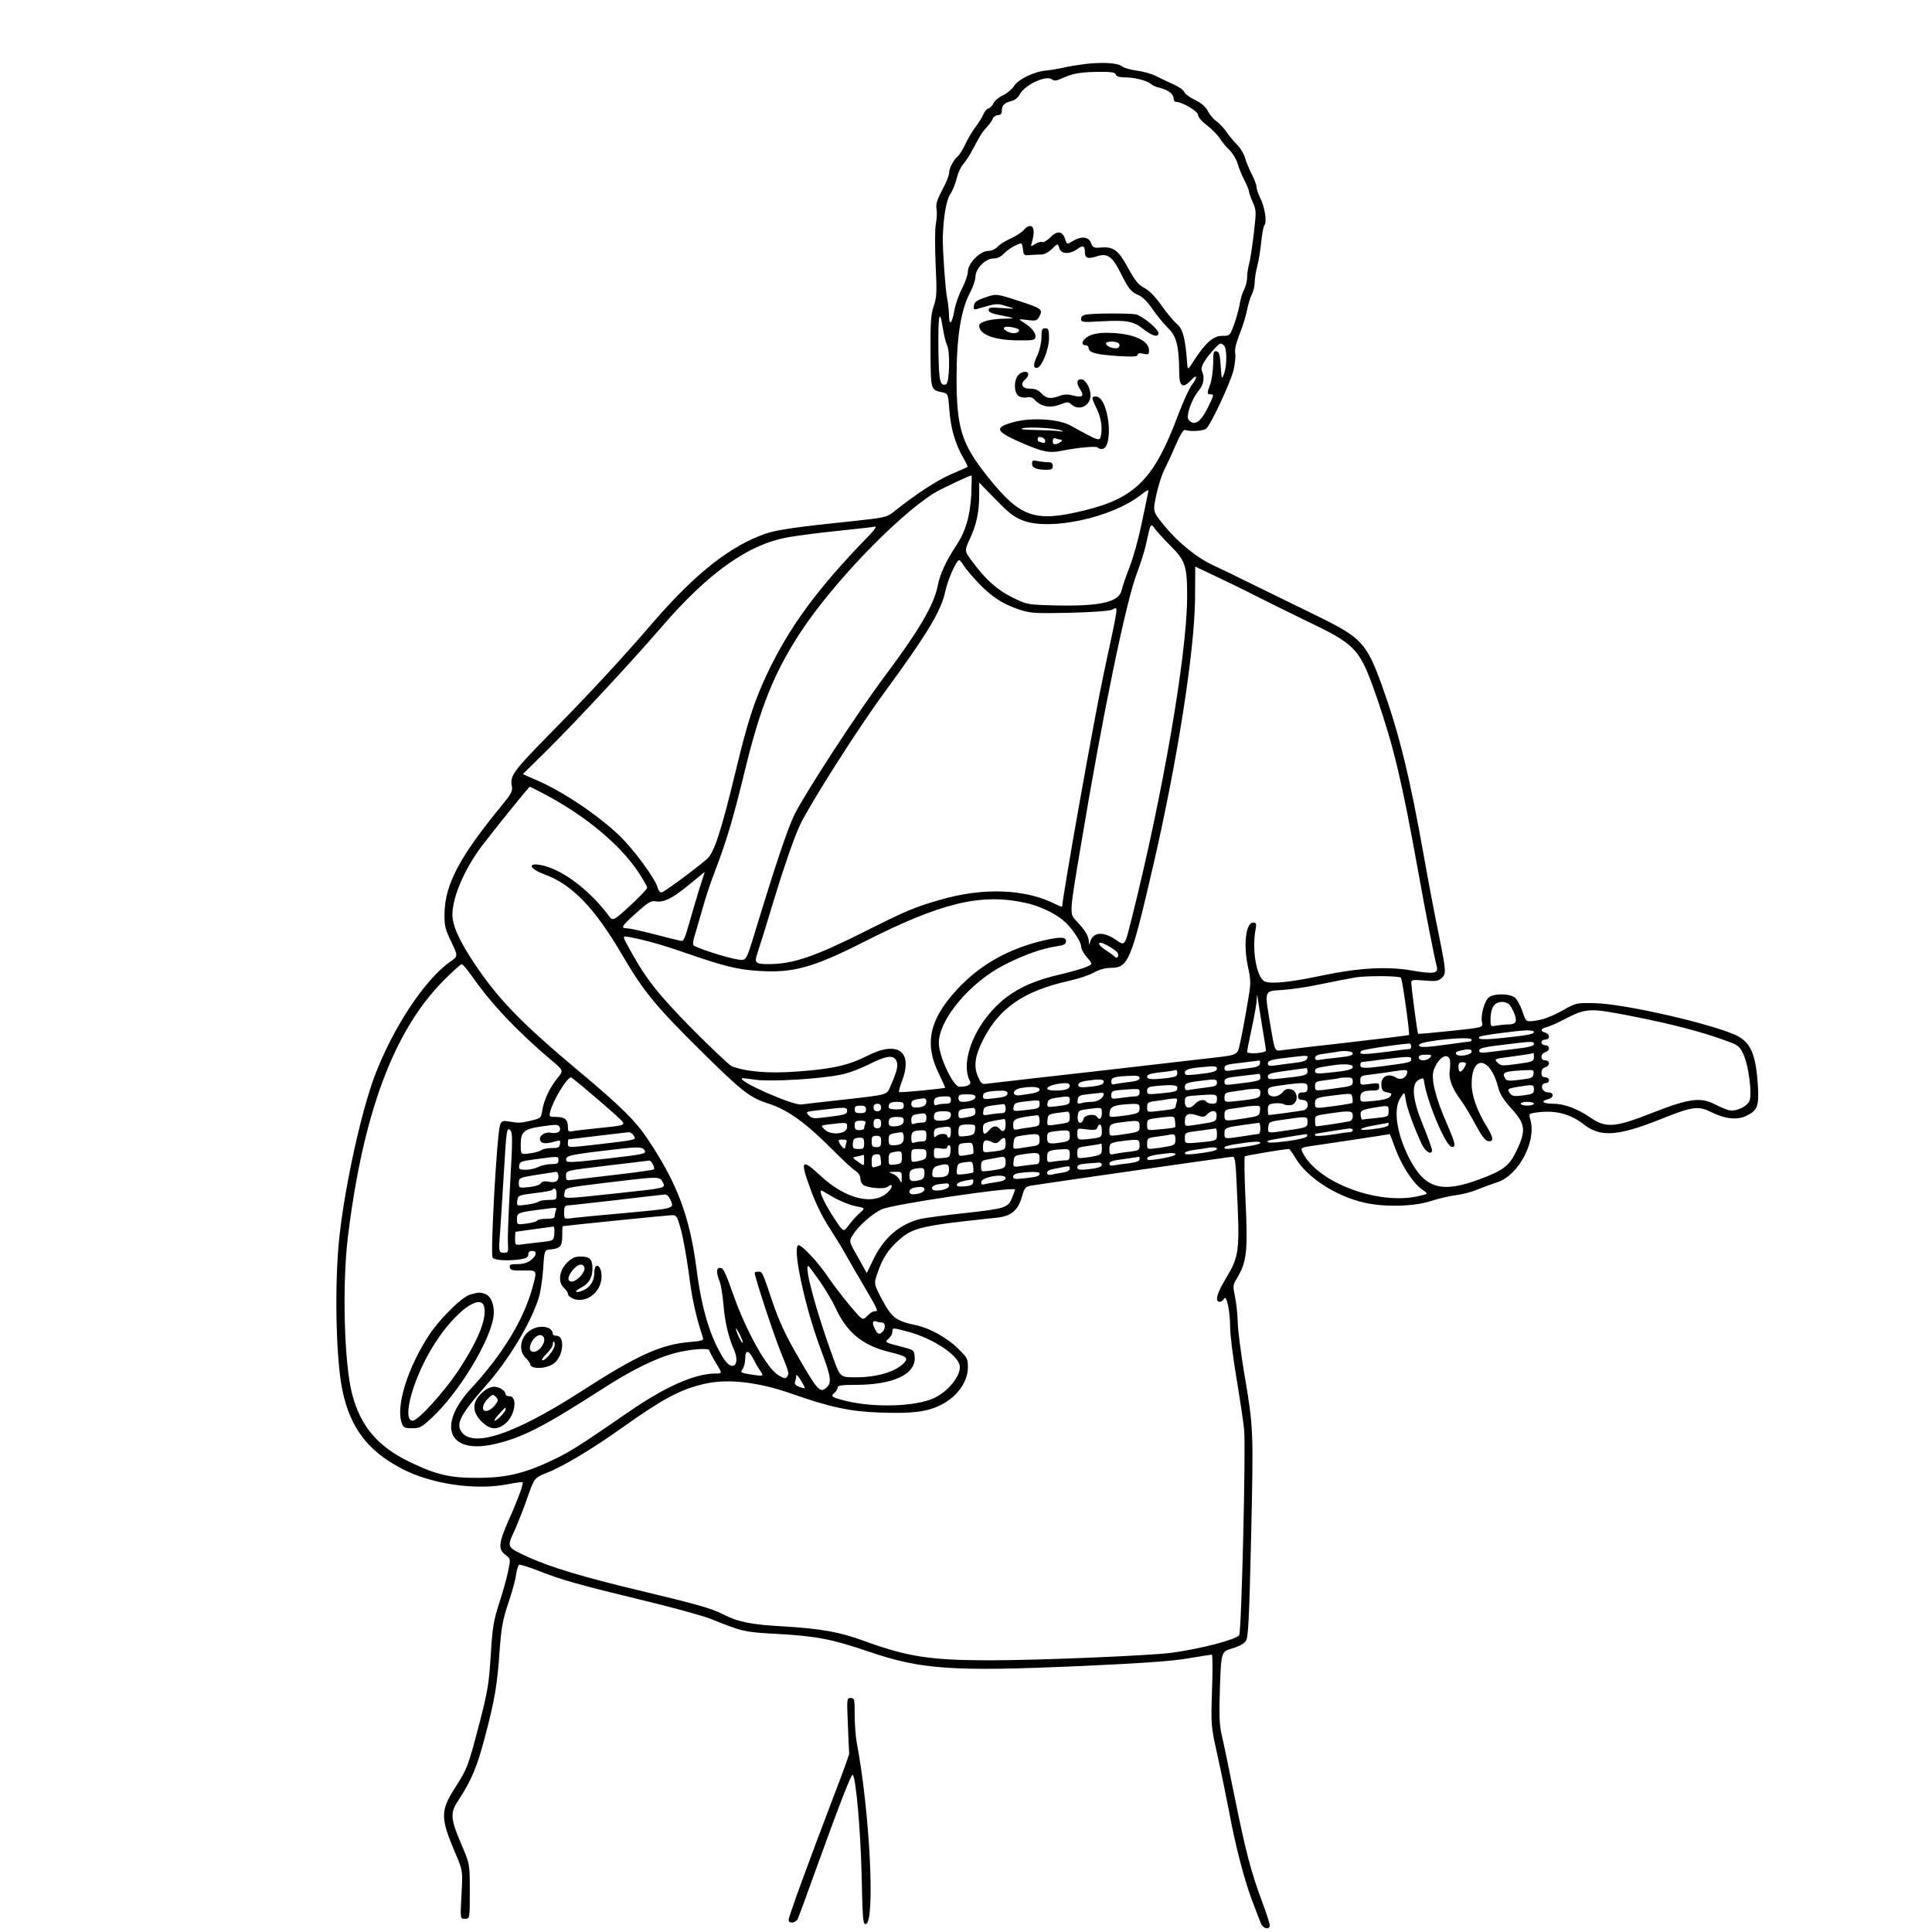
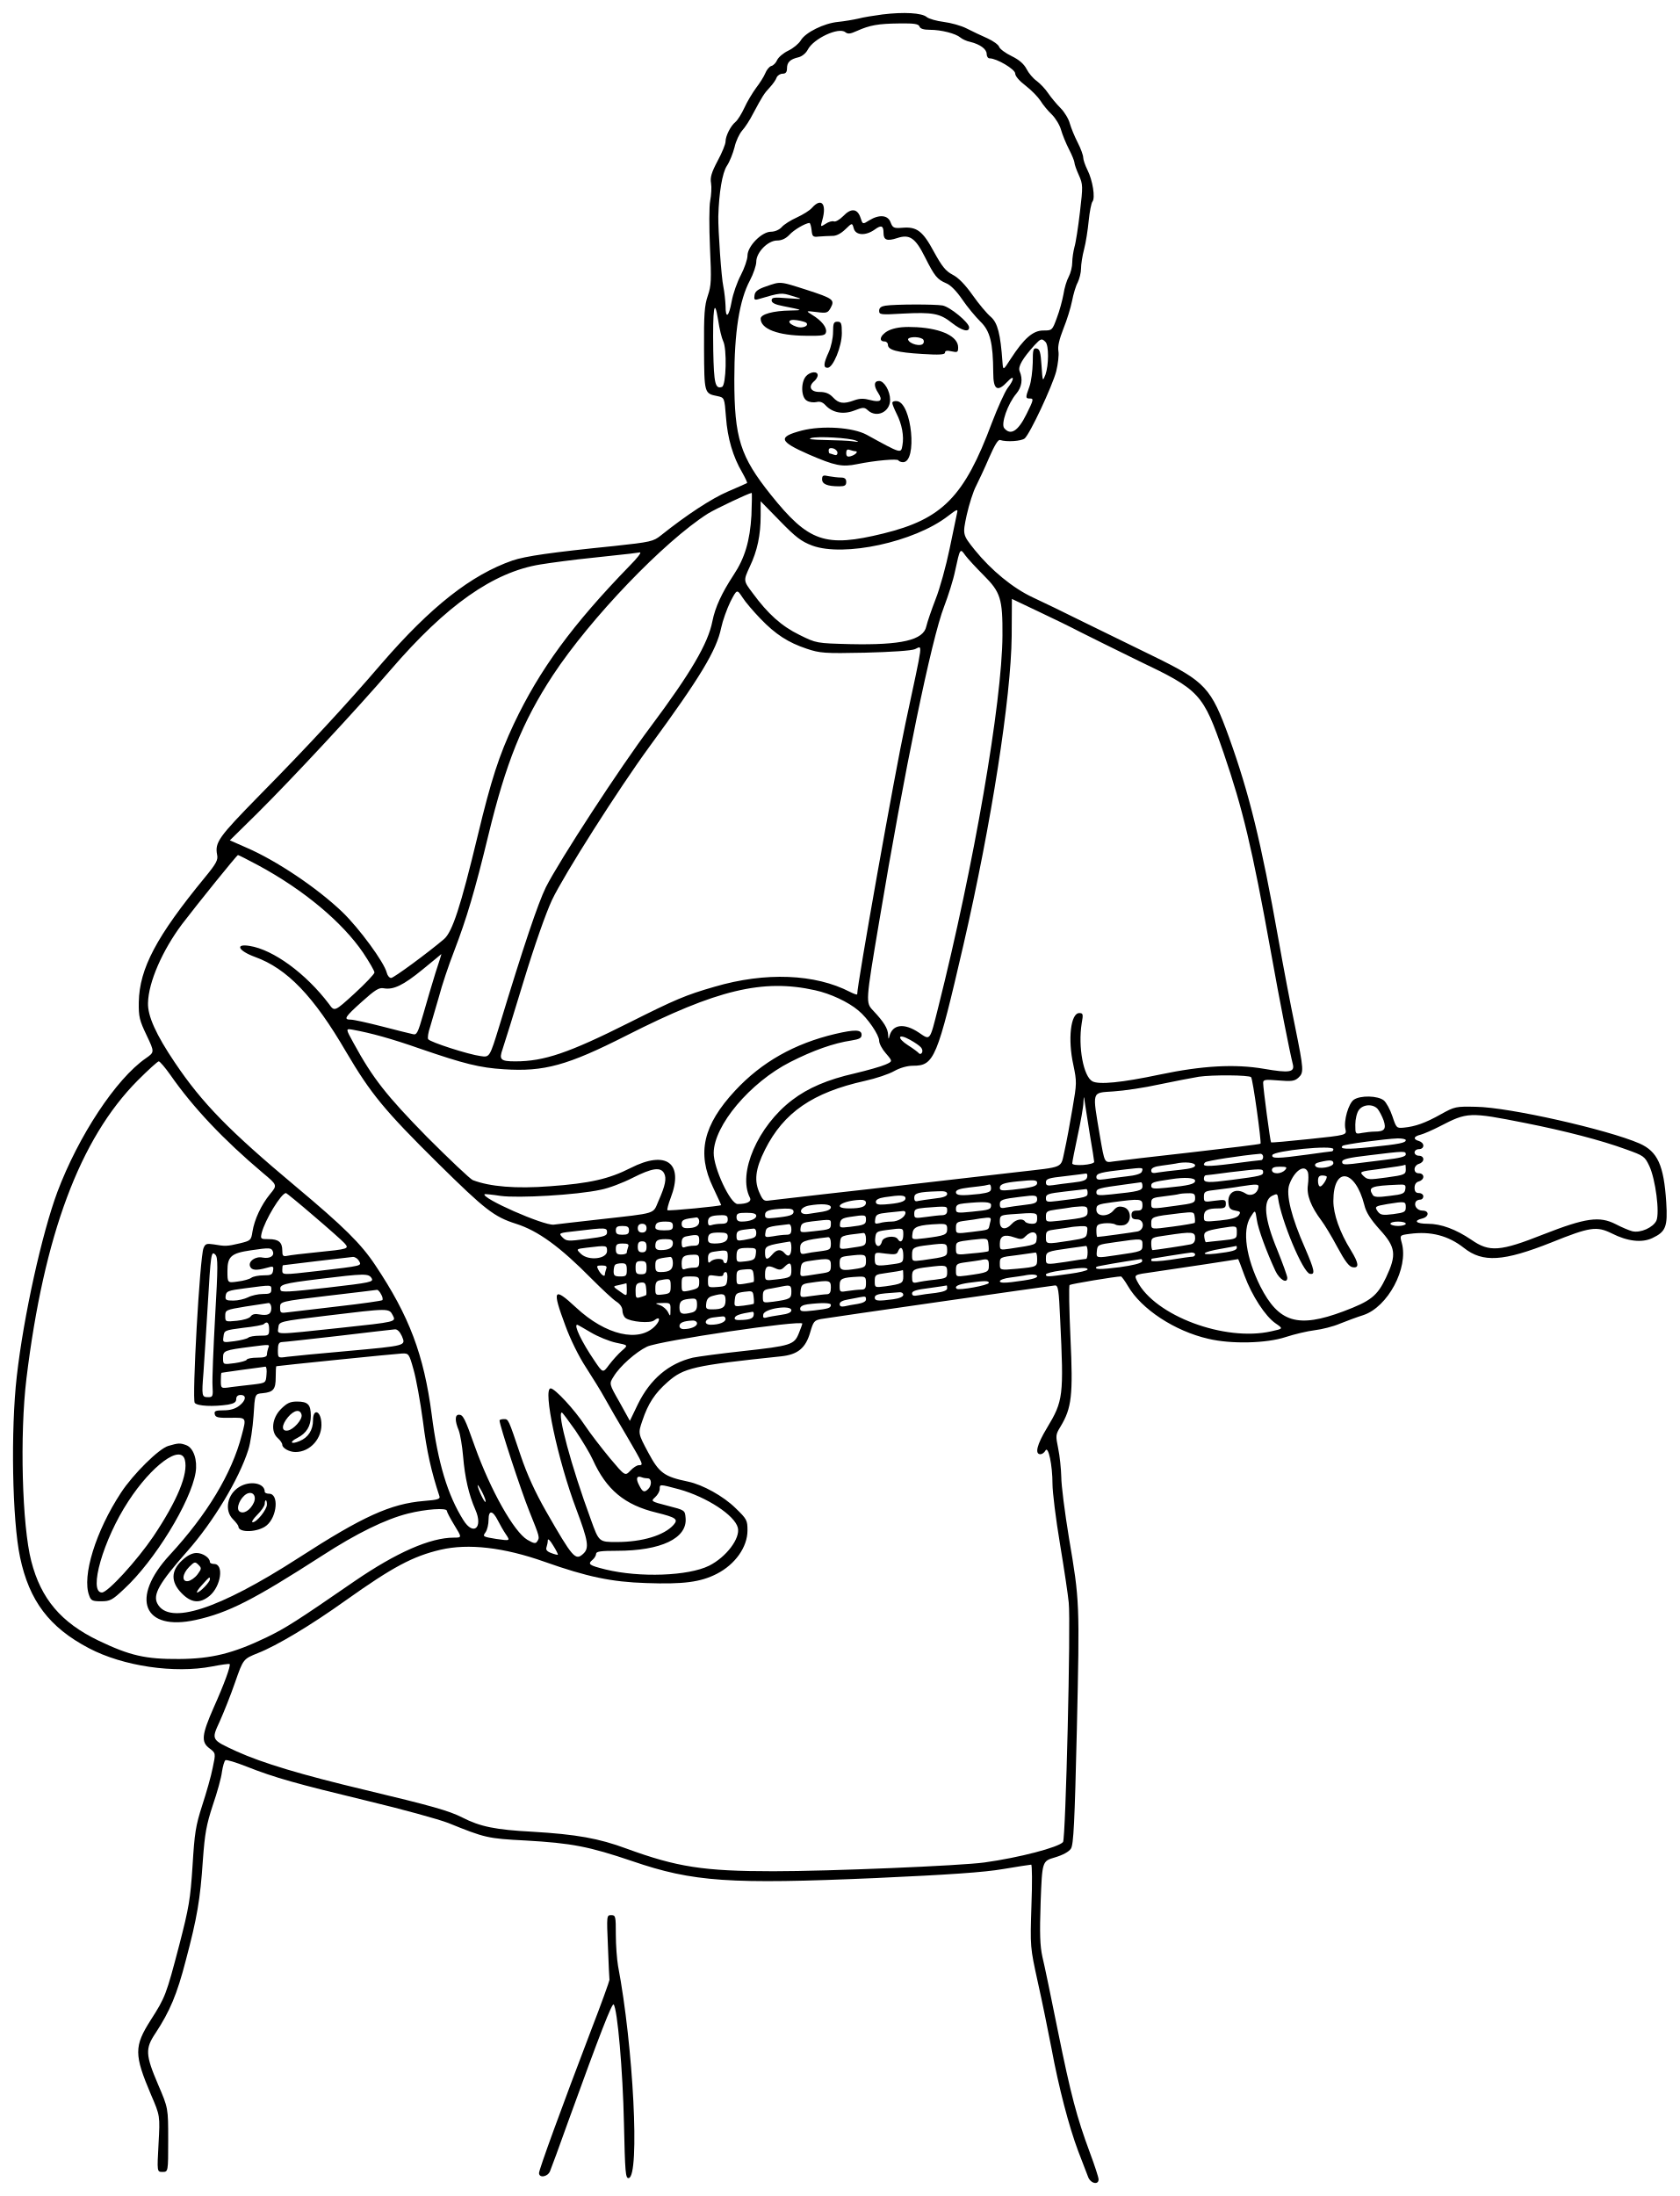
- <svg xmlns="http://www.w3.org/2000/svg" viewBox="0 0 1024 1024" role="img" aria-labelledby="t">
+ <svg xmlns="http://www.w3.org/2000/svg" viewBox="172.35 27.42 765.48 1000.55" role="img" aria-labelledby="t">
  <g transform="translate(0,1024) scale(0.1,-0.1)" fill="currentColor" stroke="none">
    <path d="M5745 9900 c-38 -5 -88 -13 -110 -19 -22 -5 -63 -12 -92 -15 -64 -6 -149 -48 -170 -84 -9 -15 -34 -36 -57 -47 -23 -11 -45 -30 -51 -43 -5 -12 -17 -25 -27 -27 -9 -3 -21 -18 -27 -33 -6 -15 -25 -45 -42 -67 -16 -22 -41 -63 -53 -90 -13 -28 -31 -57 -41 -65 -22 -18 -45 -64 -45 -89 0 -12 -16 -51 -36 -88 -28 -53 -35 -76 -30 -102 3 -18 1 -54 -4 -80 -5 -26 -5 -120 -1 -213 7 -148 6 -173 -10 -220 -15 -44 -18 -85 -17 -241 1 -204 1 -204 61 -216 32 -7 32 -7 39 -96 7 -96 32 -181 74 -252 14 -25 24 -46 22 -48 -1 -1 -41 -19 -88 -39 -74 -32 -186 -105 -305 -200 -34 -27 -46 -30 -213 -48 -286 -29 -404 -46 -463 -66 -189 -66 -372 -210 -597 -470 -161 -188 -342 -383 -558 -602 -184 -188 -202 -212 -191 -269 5 -23 -4 -40 -55 -102 -222 -270 -299 -416 -302 -569 -1 -67 3 -83 36 -152 36 -76 36 -76 -4 -104 -136 -94 -307 -354 -403 -609 -70 -188 -154 -566 -185 -840 -28 -244 -21 -655 15 -825 42 -198 133 -319 314 -414 156 -82 390 -116 561 -83 41 8 77 13 80 11 6 -7 -25 -92 -73 -199 -54 -123 -58 -156 -19 -185 29 -22 29 -22 15 -88 -7 -37 -29 -114 -48 -172 -30 -93 -35 -127 -44 -275 -10 -153 -16 -189 -61 -363 -59 -225 -63 -236 -129 -339 -77 -121 -77 -158 1 -342 41 -95 41 -95 34 -223 -7 -128 -7 -128 18 -128 26 0 26 0 26 146 0 145 0 145 -46 252 -58 136 -59 164 -12 234 65 99 98 176 138 331 52 195 66 279 78 457 9 123 16 161 45 250 20 58 39 126 42 153 4 26 11 50 16 53 5 3 48 -10 96 -29 129 -51 226 -78 549 -156 159 -38 326 -84 370 -101 168 -68 179 -71 353 -80 210 -12 288 -27 486 -94 277 -95 445 -106 1110 -77 330 15 494 26 580 41 66 11 123 20 128 20 4 0 5 -84 1 -187 -6 -188 -6 -188 29 -348 20 -88 47 -223 62 -300 34 -183 80 -358 122 -470 19 -50 39 -102 45 -117 11 -31 48 -39 48 -12 0 9 -18 64 -40 123 -59 159 -86 260 -146 556 -30 149 -61 299 -70 335 -11 51 -13 104 -8 250 7 186 7 186 65 203 37 11 64 26 73 40 12 18 17 118 27 542 13 583 13 585 -36 874 -19 115 -35 240 -35 278 -1 37 -7 96 -14 129 -12 59 -12 63 10 99 52 86 58 143 46 403 -6 130 -8 240 -4 243 6 5 210 39 234 39 3 0 18 -20 32 -44 61 -105 213 -205 366 -240 104 -25 266 -21 353 8 40 13 99 27 132 31 33 4 85 17 115 30 30 12 78 30 107 39 111 37 206 214 175 328 -10 36 -10 36 36 42 96 13 176 -8 247 -64 86 -68 180 -62 399 25 176 71 206 75 275 41 71 -36 137 -44 185 -21 61 29 70 51 63 163 -11 169 -39 231 -122 268 -145 63 -594 165 -745 167 -92 2 -97 1 -160 -34 -71 -40 -117 -56 -169 -61 -33 -3 -34 -2 -52 52 -10 30 -28 63 -39 72 -27 22 -107 24 -137 3 -24 -17 -47 -96 -38 -134 6 -27 6 -27 -165 -45 -94 -10 -172 -17 -174 -15 -4 5 -36 247 -36 271 0 15 9 16 70 11 59 -5 73 -3 90 12 26 24 26 33 -15 236 -20 96 -54 275 -76 399 -78 439 -133 662 -224 915 -82 227 -108 255 -343 370 -86 42 -229 112 -317 155 -88 44 -194 95 -235 114 -90 42 -189 123 -265 217 -55 69 -55 69 -36 158 11 49 30 109 43 133 12 24 39 81 59 128 25 57 41 84 50 81 31 -10 97 -5 112 7 24 20 126 238 144 306 8 33 13 74 10 92 -4 22 4 54 23 103 16 39 33 95 39 125 6 31 17 69 26 85 8 17 15 45 15 63 0 19 6 58 14 88 8 30 17 89 21 130 4 41 12 81 17 87 14 17 1 98 -23 145 -10 20 -19 46 -19 56 0 10 -11 41 -25 68 -14 27 -30 66 -36 87 -5 20 -24 52 -42 70 -18 18 -43 48 -56 67 -13 20 -37 45 -53 57 -16 11 -37 36 -46 54 -12 23 -33 42 -68 59 -29 14 -54 33 -57 42 -3 10 -27 27 -53 39 -27 12 -70 32 -95 45 -25 13 -73 26 -105 30 -32 4 -67 14 -77 22 -21 19 -104 24 -202 12z m169 -55 c3 -10 19 -15 48 -15 51 0 117 -17 138 -35 8 -7 29 -17 45 -20 45 -11 75 -33 75 -55 0 -11 6 -20 13 -20 33 0 117 -50 117 -69 0 -12 19 -34 48 -56 26 -20 56 -51 67 -68 11 -18 34 -46 52 -63 17 -17 36 -48 42 -70 6 -21 22 -61 36 -88 14 -27 25 -55 25 -61 0 -7 9 -33 20 -57 19 -43 19 -50 5 -169 -8 -68 -19 -140 -25 -159 -5 -19 -10 -51 -10 -70 0 -19 -7 -48 -16 -65 -9 -16 -20 -52 -24 -80 -5 -27 -18 -76 -30 -107 -21 -58 -22 -58 -62 -58 -47 0 -88 -36 -149 -130 -34 -53 -34 -53 -37 -14 -9 128 -22 179 -53 206 -17 14 -55 59 -83 99 -34 48 -65 80 -91 93 -32 17 -48 37 -85 104 -51 95 -78 116 -145 110 -39 -3 -43 0 -53 25 -12 33 -51 37 -97 9 -30 -19 -30 -19 -40 12 -14 42 -43 45 -79 7 -16 -16 -35 -27 -42 -24 -8 3 -25 -2 -38 -11 -24 -15 -24 -15 -15 17 21 74 -4 104 -47 56 -10 -12 -41 -31 -69 -44 -27 -12 -59 -32 -69 -44 -11 -12 -31 -21 -49 -21 -42 0 -107 -66 -107 -109 0 -17 -14 -57 -30 -88 -17 -32 -36 -86 -42 -120 -13 -72 -28 -83 -28 -20 -1 23 -5 62 -10 87 -9 40 -24 255 -23 320 3 107 18 198 39 230 13 19 28 58 35 85 6 28 22 61 34 75 13 14 36 49 51 79 43 80 49 90 76 119 14 15 28 35 31 45 4 9 16 17 27 17 14 0 20 7 20 24 0 28 14 42 53 51 16 4 34 19 42 35 26 50 141 104 171 79 12 -9 22 -8 53 6 58 26 97 33 192 34 69 1 88 -2 93 -14z m-492 -927 c3 -30 6 -33 33 -30 17 1 43 3 60 3 19 -1 40 10 61 30 31 30 31 30 38 5 8 -33 54 -36 96 -6 30 22 40 18 40 -16 0 -32 16 -38 62 -23 57 19 83 1 127 -87 44 -87 55 -101 97 -119 20 -8 47 -36 73 -74 23 -34 60 -78 82 -100 45 -43 58 -97 59 -233 0 -79 19 -90 65 -41 32 35 33 12 0 -30 -13 -18 -45 -89 -71 -157 -126 -338 -226 -439 -495 -505 -265 -65 -340 -39 -513 177 -139 174 -166 258 -166 525 0 216 23 361 71 451 16 30 29 69 29 85 0 43 53 97 95 97 21 0 40 9 56 26 21 23 71 52 91 54 4 0 8 -15 10 -32z m-403 -506 c18 -34 14 -201 -5 -209 -31 -11 -37 15 -40 164 -3 195 5 248 22 142 6 -42 17 -85 23 -97z m1469 -4 c16 -16 15 -106 0 -149 -13 -33 -13 -33 -18 41 -4 61 -8 75 -22 78 -16 3 -18 -5 -18 -65 -1 -37 -7 -86 -15 -108 -19 -52 -19 -55 4 -55 16 0 14 -8 -18 -72 -38 -77 -72 -98 -101 -63 -16 19 16 111 55 157 25 30 31 66 15 103 -8 21 14 58 68 118 29 31 33 32 50 15z m-1340 -790 c-7 -117 -30 -195 -82 -273 -53 -81 -83 -145 -96 -210 -20 -102 -99 -236 -282 -481 -139 -185 -416 -610 -477 -731 -36 -74 -100 -263 -212 -632 -44 -143 -44 -143 -85 -137 -55 7 -232 64 -239 77 -4 5 0 31 9 57 8 26 26 88 40 137 13 50 44 143 69 207 57 149 94 272 156 528 80 330 155 517 294 729 172 261 507 610 707 737 38 23 186 93 199 94 2 0 1 -46 -1 -102z m277 -138 c144 -53 465 16 618 134 43 33 47 34 42 14 -3 -13 -18 -86 -34 -163 -16 -77 -44 -180 -64 -230 -19 -49 -38 -105 -42 -123 -13 -63 -114 -86 -348 -81 -153 4 -153 4 -230 42 -82 40 -144 96 -213 190 -43 57 -43 57 -14 120 35 73 50 145 50 234 l0 65 88 -90 c72 -74 97 -93 147 -112z m782 -136 c76 -76 86 -106 85 -274 -2 -305 -130 -1047 -293 -1695 -39 -155 -35 -150 -88 -114 -67 45 -120 38 -134 -16 -4 -16 -5 -15 -6 5 -1 30 -20 60 -68 111 -35 37 -35 37 27 405 115 690 239 1290 296 1436 19 50 42 122 50 162 23 106 23 105 47 71 12 -16 50 -57 84 -91z m-1614 44 c-261 -269 -410 -472 -528 -721 -67 -143 -103 -253 -164 -507 -79 -328 -116 -440 -154 -473 -73 -62 -229 -177 -241 -177 -8 0 -17 11 -20 24 -12 48 -126 203 -203 277 -115 110 -300 234 -437 293 l-75 33 126 124 c159 158 453 474 607 653 253 294 467 445 682 480 49 8 154 22 234 30 80 9 159 17 175 19 17 2 37 5 45 6 8 0 -13 -27 -47 -61z m596 -241 c69 -72 127 -109 211 -137 60 -20 80 -22 265 -18 118 3 211 9 228 16 36 15 40 51 -43 -338 -49 -227 -220 -1189 -220 -1234 0 -4 -14 1 -32 10 -160 83 -386 92 -618 24 -132 -38 -179 -58 -390 -164 -275 -138 -387 -176 -518 -176 -68 0 -75 8 -58 56 8 23 51 162 96 310 49 161 101 309 129 369 54 114 303 506 445 700 231 315 305 438 326 540 7 33 26 86 42 119 30 58 30 58 55 20 14 -22 51 -65 82 -97z m1456 -60 c39 -20 159 -79 267 -132 281 -134 294 -149 388 -420 87 -255 129 -428 215 -905 41 -229 85 -452 100 -512 10 -38 -15 -42 -131 -22 -133 23 -284 14 -474 -26 -175 -37 -278 -47 -308 -31 -41 22 -66 157 -49 264 8 43 6 47 -11 47 -39 0 -53 -119 -27 -236 16 -77 16 -84 -4 -199 -11 -66 -27 -152 -36 -192 -19 -83 4 -72 -220 -98 -500 -58 -677 -78 -875 -100 -124 -14 -237 -27 -251 -29 -22 -4 -29 1 -42 30 -28 58 -22 112 23 202 85 169 217 260 455 313 50 11 110 31 134 45 27 15 60 24 85 24 97 0 110 31 230 550 128 555 217 1129 220 1406 l1 171 120 -57 c66 -31 152 -73 190 -93z m-3746 -1063 c208 -112 385 -260 480 -400 28 -42 51 -82 51 -89 0 -7 -41 -50 -91 -96 -91 -83 -91 -83 -116 -48 -105 139 -254 248 -362 265 -68 11 -52 -22 24 -50 147 -53 268 -179 416 -433 112 -190 174 -266 420 -509 214 -211 254 -242 354 -274 101 -32 201 -105 345 -251 47 -47 97 -94 113 -104 16 -10 27 -26 27 -40 0 -12 6 -28 14 -34 22 -18 113 -26 131 -11 26 21 30 2 5 -25 -74 -78 -226 -43 -362 84 -102 95 -110 83 -48 -83 22 -61 62 -142 93 -189 29 -45 69 -109 87 -142 18 -33 64 -112 102 -176 74 -127 75 -129 53 -129 -9 0 -26 -11 -39 -25 -24 -25 -24 -25 -93 57 -38 46 -89 112 -113 148 -48 73 -138 170 -157 170 -37 0 32 -326 117 -551 54 -144 60 -177 31 -203 -35 -32 -47 -19 -169 194 -49 86 -86 166 -116 255 -57 169 -55 165 -77 165 -10 0 -19 -3 -19 -6 0 -22 98 -320 135 -412 49 -122 49 -121 36 -140 -6 -10 -15 -9 -44 8 -61 36 -168 226 -239 424 -46 130 -54 146 -73 146 -19 0 -19 -28 -1 -71 7 -19 16 -72 20 -119 8 -96 26 -175 56 -243 36 -82 -9 -121 -55 -47 -71 113 -116 260 -144 480 -36 274 -102 449 -257 681 -65 98 -143 175 -364 360 -301 252 -425 378 -550 564 -85 126 -124 212 -122 271 2 95 66 240 155 359 71 93 250 315 255 315 3 0 44 -21 91 -46z m809 -491 c-15 -49 -40 -132 -55 -186 -25 -87 -30 -98 -48 -93 -11 2 -74 18 -140 35 -66 17 -130 31 -142 31 -36 0 -28 12 50 82 60 54 78 65 99 61 44 -8 89 13 178 86 47 38 85 70 85 70 1 1 -11 -38 -27 -86z m1730 -79 c69 -15 151 -53 197 -92 43 -35 95 -112 95 -138 0 -13 14 -39 31 -58 31 -36 31 -36 -3 -51 -18 -8 -81 -26 -140 -40 -123 -28 -212 -66 -284 -121 -157 -119 -250 -334 -193 -445 9 -18 -13 -29 -56 -29 -33 0 -110 165 -109 233 1 125 166 321 349 414 104 53 198 86 278 98 37 6 47 11 47 26 0 24 -30 25 -120 4 -186 -44 -335 -128 -456 -258 -146 -157 -176 -285 -101 -441 20 -43 37 -79 37 -81 0 -4 -240 -28 -245 -23 -2 2 4 28 15 56 61 159 -20 219 -183 136 -98 -50 -187 -70 -367 -83 -155 -12 -274 -2 -352 28 -12 5 -106 94 -209 197 -185 189 -246 266 -334 427 -37 67 -37 67 -3 61 82 -15 174 -40 308 -87 198 -68 269 -86 380 -93 183 -12 289 17 559 154 412 209 621 259 859 206z m483 -261 c6 -7 8 -17 4 -24 -4 -6 -10 -7 -14 -2 -3 4 -25 21 -49 36 -54 35 -46 56 9 25 22 -12 45 -28 50 -35z m-3421 -125 c103 -148 242 -295 421 -446 67 -56 67 -56 33 -97 -40 -49 -71 -115 -80 -171 -6 -39 -8 -41 -57 -53 -59 -14 -67 -14 -119 -5 -33 5 -39 3 -47 -17 -17 -41 -53 -689 -40 -705 12 -15 85 -18 152 -8 27 5 37 11 37 25 0 12 7 19 20 19 28 0 25 -25 -6 -49 -18 -14 -41 -21 -71 -21 -37 0 -44 -3 -41 -17 3 -15 14 -18 71 -17 75 1 74 3 52 -80 -45 -174 -158 -361 -328 -545 -182 -197 -121 -349 119 -296 149 33 262 91 576 293 156 101 288 166 392 192 80 20 176 27 176 12 0 -5 15 -34 34 -65 35 -57 35 -57 -2 -57 -108 0 -262 -68 -452 -198 -264 -182 -314 -214 -403 -257 -152 -73 -250 -97 -397 -98 -153 -1 -224 15 -368 84 -170 82 -262 190 -306 362 -42 161 -53 577 -22 832 80 654 243 1092 507 1358 48 48 91 87 96 87 5 0 29 -28 53 -62z m4925 -10 c8 -7 48 -298 43 -303 -2 -3 -146 -20 -319 -40 -173 -19 -330 -38 -351 -41 -42 -6 -40 -10 -62 116 -35 209 -39 196 61 203 48 3 143 17 210 32 68 14 149 30 180 35 61 9 228 8 238 -2z m-735 -260 c11 -64 20 -121 20 -126 0 -6 -23 -12 -50 -14 -29 -2 -50 1 -50 7 0 6 11 63 25 128 14 64 26 132 26 150 2 32 2 32 6 2 2 -16 13 -82 23 -147z m1312 115 c8 -10 20 -33 27 -52 13 -39 4 -51 -40 -51 -15 0 -41 -3 -58 -6 -31 -6 -31 -6 -31 38 0 24 7 54 16 66 19 27 65 29 86 5z m673 -64 c181 -36 344 -78 459 -120 81 -29 85 -32 106 -76 28 -60 48 -213 32 -249 -15 -31 -72 -57 -110 -48 -15 4 -48 18 -75 32 -74 38 -137 29 -329 -46 -199 -79 -247 -82 -329 -25 -71 48 -138 73 -199 73 -53 0 -67 14 -25 24 32 8 33 36 1 36 -24 0 -41 23 -30 41 3 5 12 9 20 9 8 0 14 7 14 15 0 8 -9 15 -20 15 -14 0 -20 7 -20 24 0 15 7 26 20 29 11 3 20 12 20 21 0 9 -8 16 -20 16 -13 0 -20 7 -20 19 0 10 9 21 20 24 11 3 20 12 20 21 0 9 -8 16 -20 16 -11 0 -20 7 -20 15 0 8 9 15 20 15 12 0 20 7 20 16 0 9 -9 18 -20 21 -28 8 -25 21 8 29 15 4 54 21 87 38 126 65 133 66 390 15z m-545 -78 c0 -12 -27 -18 -163 -32 -106 -11 -141 -9 -125 6 6 7 195 32 251 34 20 0 37 -3 37 -8z m-330 -41 c0 -5 -3 -10 -7 -10 -5 0 -55 -7 -113 -15 -133 -18 -163 -19 -158 -2 7 20 278 47 278 27z m330 -24 c0 -10 -27 -17 -97 -25 -54 -7 -119 -15 -145 -18 -39 -4 -48 -3 -48 9 0 12 27 19 123 30 163 20 167 20 167 4z m-650 -11 c0 -8 -4 -15 -9 -15 -5 0 -64 -7 -131 -16 -118 -15 -144 -14 -124 6 7 7 160 31 252 39 6 0 12 -6 12 -14z m320 -29 c0 -18 -71 -30 -82 -13 -5 8 2 14 20 18 46 11 62 10 62 -5z m-630 -10 c0 -9 -20 -15 -67 -20 -38 -4 -83 -9 -100 -12 -26 -5 -33 -3 -33 9 0 11 14 18 48 22 26 3 54 8 62 9 42 10 90 5 90 -8z m960 -19 c0 -22 -6 -25 -87 -36 -81 -11 -87 -11 -106 7 -19 19 -18 20 69 31 80 11 114 16 122 20 1 0 2 -10 2 -22z m-1203 -10 c-3 -9 -29 -17 -69 -21 -34 -4 -80 -10 -100 -13 -30 -4 -38 -2 -38 10 0 17 19 22 135 35 78 9 80 9 72 -11z m653 8 c-7 -8 -23 -15 -36 -15 -15 0 -24 6 -24 15 0 11 11 15 36 15 31 0 35 -2 24 -15z m-2830 -15 c12 -23 6 -55 -26 -127 -26 -60 -3 -53 -269 -83 -99 -11 -193 -22 -208 -24 -46 -5 -334 122 -315 139 1 1 35 -2 73 -8 80 -11 346 4 456 28 37 7 102 32 145 54 89 45 128 51 144 21z m2730 5 c0 -15 -12 -18 -143 -35 -107 -14 -127 -13 -127 5 0 8 3 15 8 16 4 0 54 6 112 14 142 17 150 17 150 0z m204 0 c3 -9 3 -35 0 -58 -7 -46 14 -99 62 -163 13 -17 46 -71 72 -120 35 -65 54 -90 70 -92 31 -5 28 18 -8 77 -51 82 -80 165 -80 225 0 159 99 146 141 -18 8 -34 28 -65 70 -112 74 -81 78 -115 29 -219 -40 -84 -69 -107 -194 -154 -208 -78 -295 -51 -379 114 -65 131 -83 254 -45 315 22 35 22 35 29 -11 6 -43 45 -148 85 -234 19 -40 54 -60 54 -31 0 8 -21 66 -46 128 -58 140 -66 223 -24 245 23 11 25 11 28 -10 14 -101 113 -339 145 -345 26 -5 21 17 -22 117 -62 140 -88 244 -72 289 23 64 70 96 85 57z m-1006 -22 c-2 -14 -18 -20 -63 -25 -33 -4 -75 -9 -92 -12 -27 -4 -33 -1 -33 13 0 16 13 20 88 28 48 6 91 11 95 12 5 0 7 -7 5 -16z m1092 1 c0 -13 -21 -44 -30 -44 -6 0 -10 11 -10 25 0 18 5 25 20 25 11 0 20 -3 20 -6z m-600 -18 c0 -15 -28 -22 -132 -32 -58 -6 -68 -4 -68 9 0 15 7 18 90 30 62 10 110 7 110 -7z m-720 -10 c0 -15 -21 -21 -112 -31 -49 -5 -58 -4 -58 9 0 16 19 23 80 29 77 8 90 7 90 -7z m480 -15 c0 -20 -17 -24 -142 -37 -58 -6 -68 -5 -68 9 0 17 11 20 130 36 36 5 68 9 73 10 4 0 7 -7 7 -18z m-690 -10 c0 -15 -10 -19 -52 -25 -83 -9 -108 -8 -108 8 0 10 17 16 58 21 31 3 64 8 72 9 8 2 18 4 23 5 4 0 7 -7 7 -18z m1218 3 c-5 -28 -35 -41 -58 -26 -45 28 -84 5 -78 -45 2 -22 9 -29 31 -33 24 -4 26 -7 15 -22 -9 -11 -36 -18 -85 -23 -73 -7 -73 -7 -73 18 0 28 16 37 66 37 28 0 34 4 34 21 0 19 -4 20 -50 14 -49 -7 -50 -6 -50 18 0 24 4 26 58 32 31 4 80 10 107 15 79 12 87 12 83 -6z m670 -6 c-3 -20 -11 -24 -72 -31 -53 -7 -71 -6 -77 5 -22 35 -7 41 114 46 34 2 38 0 35 -20z m-1448 -17 c0 -19 -4 -21 -137 -37 -48 -6 -53 -5 -53 13 0 18 10 21 88 30 48 5 90 11 95 11 4 1 7 -6 7 -17z m-640 -5 c0 -10 -17 -17 -57 -21 -32 -4 -66 -9 -75 -11 -13 -4 -18 0 -18 15 0 21 19 26 108 29 30 2 42 -2 42 -12z m-2887 -100 c67 -57 130 -113 140 -124 23 -26 21 -27 -128 -42 -60 -6 -120 -13 -132 -16 -20 -4 -23 0 -23 24 0 38 -17 52 -62 52 -37 0 -38 1 -32 28 15 59 89 182 111 182 2 0 60 -47 126 -104z m4017 81 c0 -22 -6 -24 -89 -35 -115 -16 -111 -16 -111 12 0 22 5 25 58 31 31 4 62 8 67 10 6 2 25 4 43 4 27 1 32 -3 32 -22z m-1320 -1 c0 -15 -28 -23 -95 -28 -30 -2 -40 1 -40 12 0 10 14 17 40 21 72 11 95 10 95 -5z m600 -5 c0 -15 -10 -20 -57 -25 -32 -4 -70 -9 -85 -12 -23 -5 -28 -2 -28 15 0 20 11 24 95 34 68 9 75 7 75 -12z m-780 -15 c0 -18 -22 -26 -77 -26 -81 0 -36 35 50 39 17 1 27 -4 27 -13z m1260 -11 c0 -20 -5 -25 -25 -25 -18 0 -25 -5 -25 -20 0 -15 7 -20 25 -20 34 0 36 -47 3 -55 -20 -4 -172 -25 -184 -25 -2 0 -4 13 -4 29 0 25 4 29 35 33 19 2 42 0 51 -5 8 -5 26 -6 40 -3 37 10 35 73 -3 82 -20 5 -30 2 -44 -14 -25 -32 -79 -31 -79 2 0 22 5 25 73 34 127 17 137 16 137 -13z m-690 1 c0 -21 -6 -23 -87 -31 -69 -7 -73 -6 -73 13 0 17 8 22 38 25 89 9 122 7 122 -7z m1890 -10 c0 -22 -5 -25 -57 -32 -48 -6 -58 -4 -70 11 -16 23 -15 25 44 35 80 13 83 12 83 -14z m-2620 -1 c0 -9 -14 -16 -37 -20 -21 -3 -50 -8 -65 -10 -47 -7 -45 29 2 38 57 10 100 7 100 -8z m530 -15 c0 -14 -7 -20 -22 -21 -13 0 -47 -4 -75 -8 -51 -7 -53 -6 -53 15 0 20 6 23 48 27 104 8 102 8 102 -13z m640 -4 c0 -26 -10 -29 -127 -42 -63 -7 -63 -6 -63 19 0 23 5 26 48 32 26 3 54 8 62 9 8 2 30 4 48 5 27 1 32 -2 32 -23z m-1340 -1 c0 -15 -16 -21 -87 -28 -37 -4 -43 -2 -43 13 0 20 19 26 88 29 31 1 42 -3 42 -14z m510 -4 c0 -20 -33 -41 -63 -41 -18 0 -43 -3 -55 -7 -21 -5 -23 -3 -20 18 3 21 10 25 58 30 30 3 61 6 68 7 6 1 12 -2 12 -7z m1318 -47 c-3 -2 -48 -10 -101 -17 -97 -13 -97 -13 -97 14 0 31 3 32 130 47 63 7 65 7 68 -16 2 -13 2 -26 0 -28z m-1998 32 c0 -14 -29 -26 -67 -26 -16 0 -23 6 -23 20 0 17 7 20 45 20 32 0 45 -4 45 -14z m1280 -11 c0 -20 -5 -25 -24 -25 -14 0 -28 5 -31 10 -10 16 -41 11 -60 -10 -28 -31 -55 -26 -55 9 0 28 2 30 48 34 121 9 122 9 122 -18z m-1410 -5 c0 -15 -7 -20 -29 -20 -16 0 -36 -3 -45 -6 -11 -4 -16 0 -16 14 0 23 12 30 58 31 26 1 32 -3 32 -19z m630 0 c0 -23 -6 -26 -73 -34 -46 -5 -48 -5 -45 17 2 17 11 23 43 28 71 11 75 10 75 -11z m-760 -9 c0 -21 -19 -31 -56 -31 -17 0 -24 6 -24 19 0 19 9 23 68 30 6 0 12 -8 12 -18z m1325 -8 c-8 -34 2 -29 -82 -40 -73 -9 -73 -9 -73 18 0 25 4 28 43 33 23 3 53 7 67 10 52 7 53 7 45 -21z m-725 -2 c0 -26 -3 -27 -78 -35 -62 -7 -63 -7 -60 16 3 20 11 24 53 29 86 10 85 10 85 -10z m-720 -11 c0 -17 -7 -20 -40 -20 -27 0 -40 4 -40 13 0 21 11 27 47 27 26 0 33 -4 33 -20z m3340 10 c0 -5 -16 -10 -35 -10 -19 0 -35 5 -35 10 0 6 16 10 35 10 19 0 35 -4 35 -10z m-3460 -20 c0 -13 -7 -20 -20 -20 -13 0 -20 7 -20 20 0 13 7 20 20 20 13 0 20 -7 20 -20z m660 -5 c0 -19 -5 -25 -22 -25 -13 0 -40 -3 -61 -7 -37 -6 -39 -5 -35 18 3 24 8 26 106 37 7 1 12 -9 12 -23z m710 1 c0 -26 -9 -30 -103 -42 -59 -7 -59 -7 -55 22 3 31 27 39 121 43 33 1 37 -2 37 -23z m-1450 -6 c0 -16 -7 -20 -30 -20 -23 0 -30 4 -30 20 0 16 7 20 30 20 23 0 30 -4 30 -20z m2088 -7 c-3 -27 -7 -29 -78 -40 -110 -17 -110 -17 -110 16 0 28 3 30 48 36 26 3 54 8 62 9 8 2 30 4 48 5 31 1 33 -1 30 -26z m682 -2 c0 -29 -1 -30 -67 -37 -38 -4 -70 -7 -73 -8 -3 -1 -6 9 -8 22 -4 25 5 30 74 42 75 12 74 12 74 -19z m-2870 0 c0 -16 -13 -20 -92 -30 -86 -11 -93 -11 -111 7 -19 20 -18 20 64 29 132 16 139 16 139 -6z m680 -1 c0 -22 -5 -25 -57 -34 -30 -5 -33 -3 -33 19 0 19 6 24 33 28 17 2 38 5 45 5 6 1 12 -7 12 -18z m670 -10 c0 -29 -13 -40 -25 -20 -12 19 -66 12 -72 -10 -9 -35 -35 -24 -31 13 3 30 6 32 48 38 82 11 80 11 80 -21z m-800 -9 c0 -21 -19 -31 -61 -31 -21 0 -29 5 -29 18 0 27 9 32 52 32 31 0 38 -4 38 -19z m630 -11 c0 -26 -4 -30 -37 -35 -90 -14 -84 -15 -81 19 3 32 2 32 106 44 7 1 12 -10 12 -28z m778 3 c-3 -29 1 -28 -125 -47 -42 -6 -43 -6 -43 23 0 36 21 45 66 29 29 -10 37 -10 51 5 28 28 55 22 51 -10z m722 2 c0 -17 -7 -26 -22 -29 -23 -5 -162 -26 -172 -26 -3 0 -6 13 -6 29 0 28 2 29 68 38 119 18 132 17 132 -12z m-2260 -10 c0 -20 -5 -25 -24 -25 -13 0 -31 -3 -40 -6 -12 -5 -16 0 -16 19 0 19 6 27 23 30 50 10 57 8 57 -18z m600 -14 c0 -28 -3 -30 -47 -36 -27 -3 -58 -8 -70 -11 -20 -4 -23 0 -23 25 0 31 16 37 128 50 7 0 12 -11 12 -28z m718 -36 c-2 -2 -36 -7 -75 -10 -73 -8 -73 -8 -73 23 0 30 0 30 73 39 72 8 72 8 75 -20 2 -16 2 -30 0 -32z m-1438 36 c0 -21 -19 -31 -56 -31 -17 0 -24 6 -24 18 0 26 9 32 47 32 26 0 33 -4 33 -19z m2140 -6 c0 -31 -1 -31 -118 -48 -93 -14 -93 -14 -90 17 3 31 4 31 83 42 124 18 125 18 125 -11z m-2260 -10 c0 -18 -5 -25 -20 -25 -15 0 -20 7 -20 25 0 18 5 25 20 25 15 0 20 -7 20 -25z m660 -4 c0 -35 -13 -46 -30 -26 -17 21 -37 19 -57 -5 -24 -28 -33 -25 -33 9 0 30 6 33 113 50 4 0 7 -12 7 -28z m-744 3 c-3 -9 -6 -20 -6 -25 0 -5 -11 -9 -25 -9 -20 0 -25 5 -25 25 0 21 5 25 31 25 24 0 30 -3 25 -16z m1454 -13 c0 -31 0 -31 -112 -47 -48 -6 -48 -6 -48 25 0 32 6 36 75 44 80 10 85 9 85 -22z m-1550 -5 c0 -36 -83 -46 -118 -14 -24 23 -24 23 25 29 92 11 93 11 93 -15z m2190 -6 c0 -16 -3 -30 -7 -30 -5 0 -47 -6 -95 -14 -88 -13 -88 -13 -88 15 0 32 3 33 110 48 36 5 68 9 73 10 4 0 7 -12 7 -29z m680 21 c0 -12 -21 -18 -95 -27 -80 -9 -62 8 23 22 37 7 68 12 70 13 1 0 2 -3 2 -8z m-4393 -17 c8 -21 -14 -34 -47 -28 -32 7 -66 -17 -57 -40 7 -18 28 -20 75 -7 31 9 33 8 30 -12 -3 -19 -9 -22 -44 -22 -22 0 -47 -5 -55 -11 -8 -6 -35 -14 -61 -17 -48 -7 -48 -7 -48 48 0 66 17 81 106 94 88 13 94 12 101 -5z m2201 -11 c-3 -25 -8 -29 -45 -34 -41 -5 -43 -4 -43 21 0 35 6 40 52 40 37 0 39 -2 36 -27z m672 -7 c0 -32 -2 -34 -46 -40 -80 -11 -84 -9 -84 24 0 31 0 31 50 24 41 -5 51 -4 56 10 11 27 24 18 24 -18z m-800 -6 c0 -16 -4 -30 -10 -30 -5 0 -10 5 -10 10 0 14 -43 13 -58 -2 -9 -9 -12 -6 -12 14 0 21 6 28 28 31 60 9 62 8 62 -23z m-2336 -270 c-8 -146 -14 -289 -12 -318 3 -48 1 -52 -19 -52 -30 0 -31 3 -22 115 4 55 12 190 19 300 14 239 16 254 35 234 12 -12 12 -54 -1 -279z m3746 261 c0 -37 1 -37 -92 -46 -78 -7 -78 -7 -78 23 0 29 0 30 78 39 42 6 80 11 85 12 4 0 7 -12 7 -28z m720 19 c0 -5 -6 -10 -12 -10 -7 0 -52 -6 -100 -14 -49 -7 -88 -9 -88 -4 0 4 1 8 3 9 10 2 166 27 180 28 9 0 17 -3 17 -9z m-2260 -30 c0 -25 -4 -30 -24 -30 -13 0 -31 -3 -40 -6 -12 -5 -16 1 -16 24 0 33 9 40 53 41 24 1 27 -3 27 -29z m760 1 c0 -25 -4 -29 -37 -35 -73 -12 -83 -9 -83 23 0 26 4 30 33 34 83 10 87 9 87 -22z m-2310 -1 c12 -22 17 -21 -187 -45 -166 -19 -163 -19 -163 5 0 11 1 20 3 21 6 1 304 37 319 38 10 0 22 -8 28 -19z m1430 -9 c0 -30 -14 -41 -56 -41 -20 0 -24 5 -24 29 0 30 3 32 68 40 7 0 12 -11 12 -28z m720 -11 c0 -26 -4 -30 -35 -35 -19 -3 -51 -8 -71 -11 -35 -5 -35 -5 -32 28 3 30 7 34 43 39 88 13 95 12 95 -21z m720 1 c0 -32 -3 -33 -102 -47 -48 -6 -48 -6 -48 24 0 29 3 31 48 37 26 3 54 8 62 9 35 8 40 5 40 -23z m698 17 c-3 -8 -44 -18 -103 -26 -87 -11 -117 -11 -104 2 3 3 119 23 202 35 5 0 7 -5 5 -11z m467 -64 c34 -92 95 -186 142 -218 35 -24 35 -24 -20 -36 -212 -48 -530 71 -611 228 -15 30 -15 30 72 42 126 18 387 58 388 59 1 0 14 -33 29 -75z m-2725 36 c0 -25 -4 -30 -25 -30 -21 0 -25 5 -25 30 0 25 4 30 25 30 21 0 25 -5 25 -30z m-90 -10 c0 -27 -3 -30 -30 -30 -25 0 -30 4 -30 23 0 13 3 27 7 30 3 4 17 7 30 7 19 0 23 -5 23 -30z m750 0 c0 -34 -3 -36 -72 -44 -48 -6 -48 -5 -48 24 0 36 11 44 45 28 21 -10 29 -9 43 5 24 24 32 21 32 -13z m-844 4 c-3 -9 -6 -20 -6 -25 0 -14 -18 -1 -30 22 -9 17 -7 19 16 19 20 0 25 -4 20 -16z m1554 -13 c0 -28 -2 -29 -57 -36 -32 -3 -68 -9 -80 -12 -20 -4 -23 -1 -23 26 0 32 6 36 75 44 80 10 85 9 85 -22z m-882 -46 c-2 -1 -20 -5 -40 -8 -38 -6 -38 -5 -38 28 0 32 2 34 38 37 34 3 37 1 40 -25 2 -16 2 -30 0 -32z m1522 57 c0 -5 -37 -14 -82 -20 -100 -14 -108 -15 -108 -3 0 5 30 13 68 18 90 14 122 15 122 5z m-840 -31 c0 -32 -5 -35 -82 -46 -48 -6 -48 -6 -48 24 0 28 3 30 48 36 43 6 73 11 80 14 1 0 2 -12 2 -28z m-802 -13 c-3 -31 -6 -33 -45 -36 -42 -3 -43 -2 -43 27 0 28 2 29 35 24 23 -4 35 -2 35 6 0 6 5 11 11 11 6 0 9 -14 7 -32z m-1621 4 c10 -17 -2 -20 -201 -43 -176 -20 -212 -22 -214 -11 -7 25 11 30 173 50 211 26 228 26 242 4z m3033 9 c0 -9 -28 -16 -117 -27 -35 -4 -53 -3 -53 4 0 6 21 14 48 17 26 3 54 8 62 9 32 7 60 6 60 -3z m-1540 -25 c0 -28 -3 -31 -47 -41 -32 -6 -33 -6 -33 29 0 35 1 36 40 36 36 0 40 -3 40 -24z m760 -6 c0 -24 -4 -30 -22 -30 -13 0 -40 -3 -60 -6 -37 -6 -38 -6 -38 24 0 33 9 37 88 41 29 1 32 -2 32 -29z m-890 -14 c0 -31 -3 -34 -35 -38 -34 -4 -35 -3 -35 28 0 26 5 34 23 37 45 9 47 7 47 -27z m-112 -41 c-2 -1 -13 -6 -25 -9 -21 -7 -23 -4 -23 28 0 28 4 35 23 38 18 2 23 -2 25 -25 2 -16 2 -30 0 -32z m842 35 c0 -22 -5 -30 -17 -31 -10 0 -42 -4 -71 -8 -53 -8 -53 -8 -50 23 3 28 7 32 43 37 88 13 95 12 95 -21z m720 21 c0 -11 -138 -36 -147 -27 -11 11 7 20 55 27 72 10 92 10 92 0z m-1650 -32 c0 -30 0 -30 -32 -7 -33 23 -33 23 -3 29 17 4 31 7 33 8 1 0 2 -13 2 -30z m-1620 1 c0 -17 -7 -20 -39 -20 -21 0 -52 -7 -67 -15 -16 -8 -46 -15 -67 -15 -34 0 -38 3 -35 23 3 20 11 23 88 33 122 16 120 17 120 -6z m2370 -9 c0 -32 -5 -35 -82 -46 -48 -6 -48 -6 -48 24 0 27 4 31 38 36 20 4 44 8 52 10 35 7 40 4 40 -24z m710 15 c0 -10 -17 -16 -52 -21 -29 -3 -65 -8 -80 -11 -20 -4 -28 -2 -28 9 0 11 21 17 78 24 42 6 78 11 80 12 1 0 2 -5 2 -13z m515 -143 c17 -349 14 -370 -60 -493 -46 -76 -57 -120 -30 -120 7 0 18 7 23 17 13 23 32 -67 32 -153 0 -36 15 -159 34 -272 19 -114 37 -235 40 -268 10 -92 -14 -1077 -26 -1091 -20 -24 -199 -71 -358 -93 -107 -15 -706 -40 -962 -40 -318 0 -439 19 -669 103 -127 47 -228 65 -429 77 -169 9 -238 23 -320 65 -61 31 -140 53 -445 126 -286 68 -466 122 -583 175 -117 54 -116 52 -77 137 18 40 50 120 70 178 37 106 37 106 104 133 85 33 242 127 400 240 214 152 305 201 433 231 125 29 287 11 473 -55 195 -69 306 -92 463 -97 169 -6 248 4 322 42 84 43 140 122 140 198 0 46 -3 52 -55 102 -55 54 -149 106 -215 120 -110 23 -132 39 -182 132 -47 88 -47 88 -27 146 26 78 57 125 115 176 74 65 118 75 517 117 76 8 112 37 133 110 14 48 18 54 49 60 40 7 1043 151 1066 153 15 1 18 -19 24 -156z m-3095 116 c7 -11 9 -23 6 -27 -3 -3 -93 -16 -199 -28 -105 -12 -209 -25 -229 -27 -36 -5 -38 -4 -38 22 0 27 0 27 218 53 119 14 220 26 224 27 4 0 12 -8 18 -20z m1698 -44 c-2 -1 -22 -5 -46 -8 -43 -5 -43 -5 -40 26 3 29 7 32 43 37 38 5 40 4 43 -23 2 -16 2 -30 0 -32z m682 41 c0 -8 -17 -16 -46 -20 -69 -9 -84 -8 -84 8 0 11 14 16 48 19 26 2 55 4 65 5 9 1 17 -4 17 -12z m-810 -25 c0 -32 -14 -41 -61 -41 -27 0 -30 3 -27 27 2 19 10 29 28 34 50 14 60 11 60 -20z m640 4 c0 -9 -14 -16 -37 -20 -21 -3 -48 -8 -60 -11 -16 -3 -23 0 -23 10 0 10 14 17 38 21 20 4 44 8 52 10 28 5 30 5 30 -10z m-770 -24 c0 -21 -6 -30 -22 -35 -47 -12 -58 -7 -58 23 0 30 11 37 58 40 18 1 22 -4 22 -28z m-1940 -15 c0 -28 -15 -36 -55 -29 -18 4 -32 1 -39 -9 -6 -9 -34 -17 -63 -20 -52 -5 -53 -5 -53 22 0 27 2 28 93 43 50 8 98 15 105 16 6 0 12 -10 12 -23z m1819 -8 c0 -31 -1 -32 -11 -11 -6 12 -22 27 -37 32 -25 9 -24 9 12 10 35 1 37 0 36 -31z m731 23 c0 -15 -10 -18 -77 -26 -53 -6 -63 -5 -63 8 0 10 12 17 33 20 64 8 107 7 107 -2z m-180 -25 c0 -10 -16 -17 -47 -21 -27 -4 -56 -9 -66 -12 -14 -4 -18 0 -15 14 5 27 128 45 128 19z m-1816 -24 c15 -29 15 -29 -237 -56 -310 -33 -289 -33 -285 1 3 28 3 28 218 54 290 35 286 35 304 1z m1644 1 c-2 -13 -15 -19 -47 -21 -32 -2 -42 0 -39 10 4 11 24 18 81 27 5 0 7 -7 5 -16z m-128 -17 c0 -14 -29 -26 -67 -26 -36 0 -28 28 10 33 17 2 38 5 45 5 6 1 12 -4 12 -12z m-130 -20 c0 -14 -29 -26 -62 -26 -10 0 -18 6 -18 14 0 15 18 23 58 25 13 1 22 -5 22 -13z m-1950 -26 c0 -29 -2 -30 -43 -30 -24 0 -47 -4 -52 -9 -6 -5 -34 -12 -63 -16 -54 -7 -54 -7 -50 21 3 28 5 29 90 40 48 5 91 13 94 17 15 15 24 6 24 -23z m2430 25 c0 -2 -7 -22 -16 -44 -21 -52 -35 -57 -254 -81 -102 -11 -205 -25 -229 -30 -111 -27 -194 -98 -250 -211 l-37 -77 -47 85 c-48 84 -48 84 -27 117 28 47 102 112 152 136 56 27 708 123 708 105z m-964 -40 c32 -19 83 -40 115 -47 56 -11 56 -11 26 -37 -16 -14 -42 -43 -58 -64 -28 -38 -28 -38 -67 20 -58 85 -95 163 -78 163 2 0 30 -16 62 -35z m-861 -17 c18 -44 24 -43 -250 -68 -126 -11 -249 -23 -272 -26 -43 -6 -43 -6 -43 30 0 27 4 36 18 37 9 0 125 13 257 28 132 16 248 29 258 30 11 1 23 -11 32 -31z m-609 -54 c-3 -9 -6 -22 -6 -30 0 -10 -13 -14 -44 -14 -24 0 -46 -4 -48 -9 -1 -5 -27 -12 -55 -16 -53 -7 -53 -7 -53 24 0 33 5 35 130 51 85 11 83 11 76 -6z m662 -98 c12 -41 31 -147 43 -236 17 -136 38 -229 75 -341 5 -13 -7 -17 -71 -22 -152 -13 -278 -70 -572 -260 -365 -235 -589 -307 -642 -208 -22 41 7 93 136 239 118 133 236 329 278 462 10 30 20 100 24 155 6 100 6 100 41 103 50 5 60 18 60 73 0 27 1 49 3 50 6 2 546 57 573 58 30 1 32 -1 52 -73z m-670 -23 c-3 -38 -3 -38 -58 -45 -30 -3 -76 -9 -102 -12 -48 -7 -48 -7 -48 29 0 19 1 35 3 36 1 0 45 7 97 14 52 7 99 13 103 14 5 0 7 -16 5 -36z m1408 -255 c31 -46 67 -106 79 -133 62 -137 145 -206 290 -241 89 -22 101 -30 78 -56 -43 -48 -143 -78 -259 -78 -81 0 -81 0 -118 103 -89 242 -155 487 -132 487 3 0 30 -37 62 -82z m330 -218 c17 0 19 -31 2 -48 -18 -18 -26 -15 -42 17 -16 30 -11 45 12 36 7 -3 20 -5 28 -5z m-740 -107 c-5 -5 -36 62 -36 76 1 3 10 -11 21 -32 11 -22 18 -41 15 -44z m883 57 c125 -35 253 -118 267 -175 12 -48 -53 -134 -131 -173 -95 -47 -316 -55 -472 -17 -76 19 -83 24 -58 45 8 7 15 19 15 26 0 11 21 14 95 14 201 0 321 57 313 149 -3 36 -3 36 -81 56 -78 20 -78 21 -58 39 12 11 21 27 21 38 0 22 -1 22 89 -2z m-826 -143 c9 -18 25 -46 36 -62 20 -30 20 -30 -44 -21 -61 10 -63 11 -49 30 8 11 14 37 14 58 0 45 19 43 43 -5z m273 -155 c-2 -1 -16 2 -31 8 -19 7 -25 15 -21 26 3 9 6 23 6 32 0 10 11 -1 24 -23 14 -22 23 -41 22 -43z" />
    <path d="M5215 8661 c-38 -13 -51 -23 -53 -41 -3 -18 0 -22 15 -18 105 31 107 31 158 15 50 -15 50 -15 -22 -10 -62 5 -73 4 -73 -10 0 -11 16 -19 53 -26 91 -18 93 -19 32 -20 -77 -1 -135 -17 -135 -37 0 -47 79 -77 205 -78 79 -1 90 1 93 17 4 21 -20 52 -63 78 -30 19 -30 19 20 13 46 -6 51 -4 64 19 20 37 11 43 -109 82 -125 40 -118 39 -185 16z m183 -166 c14 -14 -18 -27 -44 -18 -45 15 -44 37 1 30 21 -3 40 -9 43 -12z" />
    <path d="M5758 8573 c-19 -3 -28 -10 -28 -23 0 -18 6 -19 108 -13 136 7 169 1 223 -42 46 -36 79 -45 79 -21 0 22 -86 93 -121 100 -34 6 -216 6 -261 -1z" />
    <path d="M5520 8453 c0 -27 -9 -68 -20 -92 -24 -52 -25 -71 -5 -71 25 0 65 97 65 158 0 45 -3 52 -20 52 -17 0 -20 -7 -20 -47z" />
    <path d="M5783 8464 c-43 -16 -62 -54 -28 -54 8 0 15 -7 15 -15 0 -24 42 -35 156 -42 79 -5 104 -3 104 6 0 9 9 11 30 6 27 -6 30 -4 30 18 0 49 -73 85 -188 92 -55 3 -89 0 -119 -11z m144 -42 c7 -4 9 -13 4 -21 -10 -16 -62 -3 -69 17 -4 13 45 16 65 4z" />
    <path d="M5397 8252 c-25 -28 -23 -98 4 -112 11 -7 31 -9 44 -6 15 4 28 -1 40 -14 32 -35 81 -44 131 -25 41 16 47 16 63 1 40 -36 101 -7 101 48 0 40 -27 86 -50 86 -24 0 -26 -22 -4 -55 22 -34 11 -44 -36 -32 -29 8 -48 8 -73 -1 -49 -18 -71 -15 -97 13 -17 18 -34 25 -62 25 -41 0 -53 25 -23 50 8 7 15 19 15 26 0 20 -34 17 -53 -4z" />
    <path d="M5790 8130 c0 -6 9 -28 19 -48 25 -49 35 -103 27 -146 -7 -37 -3 -39 -163 49 -63 34 -203 43 -296 19 -110 -29 -104 -49 33 -109 118 -51 151 -58 219 -44 83 17 186 26 189 17 2 -4 12 -8 21 -8 66 0 40 269 -27 278 -12 2 -22 -2 -22 -8z m-165 -172 c15 -6 11 -7 -14 -3 -18 3 -75 5 -125 6 -61 1 -83 4 -66 9 29 9 176 1 205 -12z m-85 -55 c0 -10 -6 -13 -16 -9 -9 3 -18 6 -20 6 -2 0 -4 6 -4 14 0 9 7 12 20 9 11 -3 20 -12 20 -20z m81 7 c17 0 1 -17 -21 -23 -15 -4 -20 0 -20 15 0 14 5 18 16 14 9 -3 20 -6 25 -6z" />
    <path d="M5470 7782 c0 -22 24 -32 78 -32 25 0 32 4 32 20 0 14 -7 20 -24 20 -13 0 -38 3 -55 6 -26 6 -31 4 -31 -14z" />
    <path d="M2491 3378 c-43 -12 -161 -129 -216 -213 -115 -175 -179 -381 -145 -469 8 -23 15 -26 54 -26 41 0 51 5 105 56 139 128 304 397 326 531 9 56 -9 111 -42 124 -29 11 -37 10 -82 -3z m75 -64 c16 -63 -34 -185 -144 -349 -74 -109 -207 -255 -234 -255 -63 0 6 241 120 415 107 165 240 262 258 189z" />
    <path d="M3004 3546 c-41 -41 -48 -104 -14 -133 11 -10 20 -23 20 -30 0 -15 32 -33 60 -33 68 0 124 64 118 135 -4 55 -38 64 -38 10 0 -45 -22 -79 -61 -95 -40 -17 -49 -5 -11 14 43 22 62 54 62 101 0 51 -13 65 -63 65 -31 0 -46 -7 -73 -34z m94 -27 c4 -21 -37 -67 -63 -71 -30 -5 -29 25 1 61 28 33 56 38 62 10z" />
    <path d="M2814 3191 c-55 -33 -69 -107 -29 -147 14 -14 25 -29 25 -33 0 -31 91 -27 129 5 48 40 56 144 11 144 -11 0 -20 4 -20 9 0 40 -67 52 -116 22z m66 -72 c-16 -35 -48 -54 -66 -39 -16 14 4 62 33 79 28 15 47 -9 33 -40z m60 -8 c0 -23 -46 -81 -65 -81 -7 0 2 15 21 34 19 19 34 41 34 50 0 9 2 16 5 16 3 0 5 -9 5 -19z" />
    <path d="M2554 2857 c-52 -47 -53 -99 -3 -150 44 -45 83 -49 128 -12 52 44 66 145 20 145 -10 0 -19 4 -19 9 0 19 -32 41 -61 41 -19 0 -42 -11 -65 -33z m70 -64 c-12 -16 -31 -29 -43 -31 -30 -5 -28 32 5 65 24 24 27 24 42 9 15 -15 14 -18 -4 -43z m56 -23 c0 -13 -46 -60 -58 -60 -5 0 5 16 22 34 35 39 36 40 36 26z" />
    <path d="M4494 1098 c3 -79 6 -147 7 -153 0 -5 -37 -109 -84 -230 -135 -354 -237 -634 -237 -650 0 -24 39 -18 50 8 5 12 43 114 83 227 147 406 200 541 207 533 17 -18 42 -302 47 -541 5 -225 7 -253 22 -250 51 10 21 601 -49 967 -5 29 -10 94 -10 142 0 84 -1 89 -21 89 -21 0 -21 -2 -15 -142z" />
  </g>
</svg>
